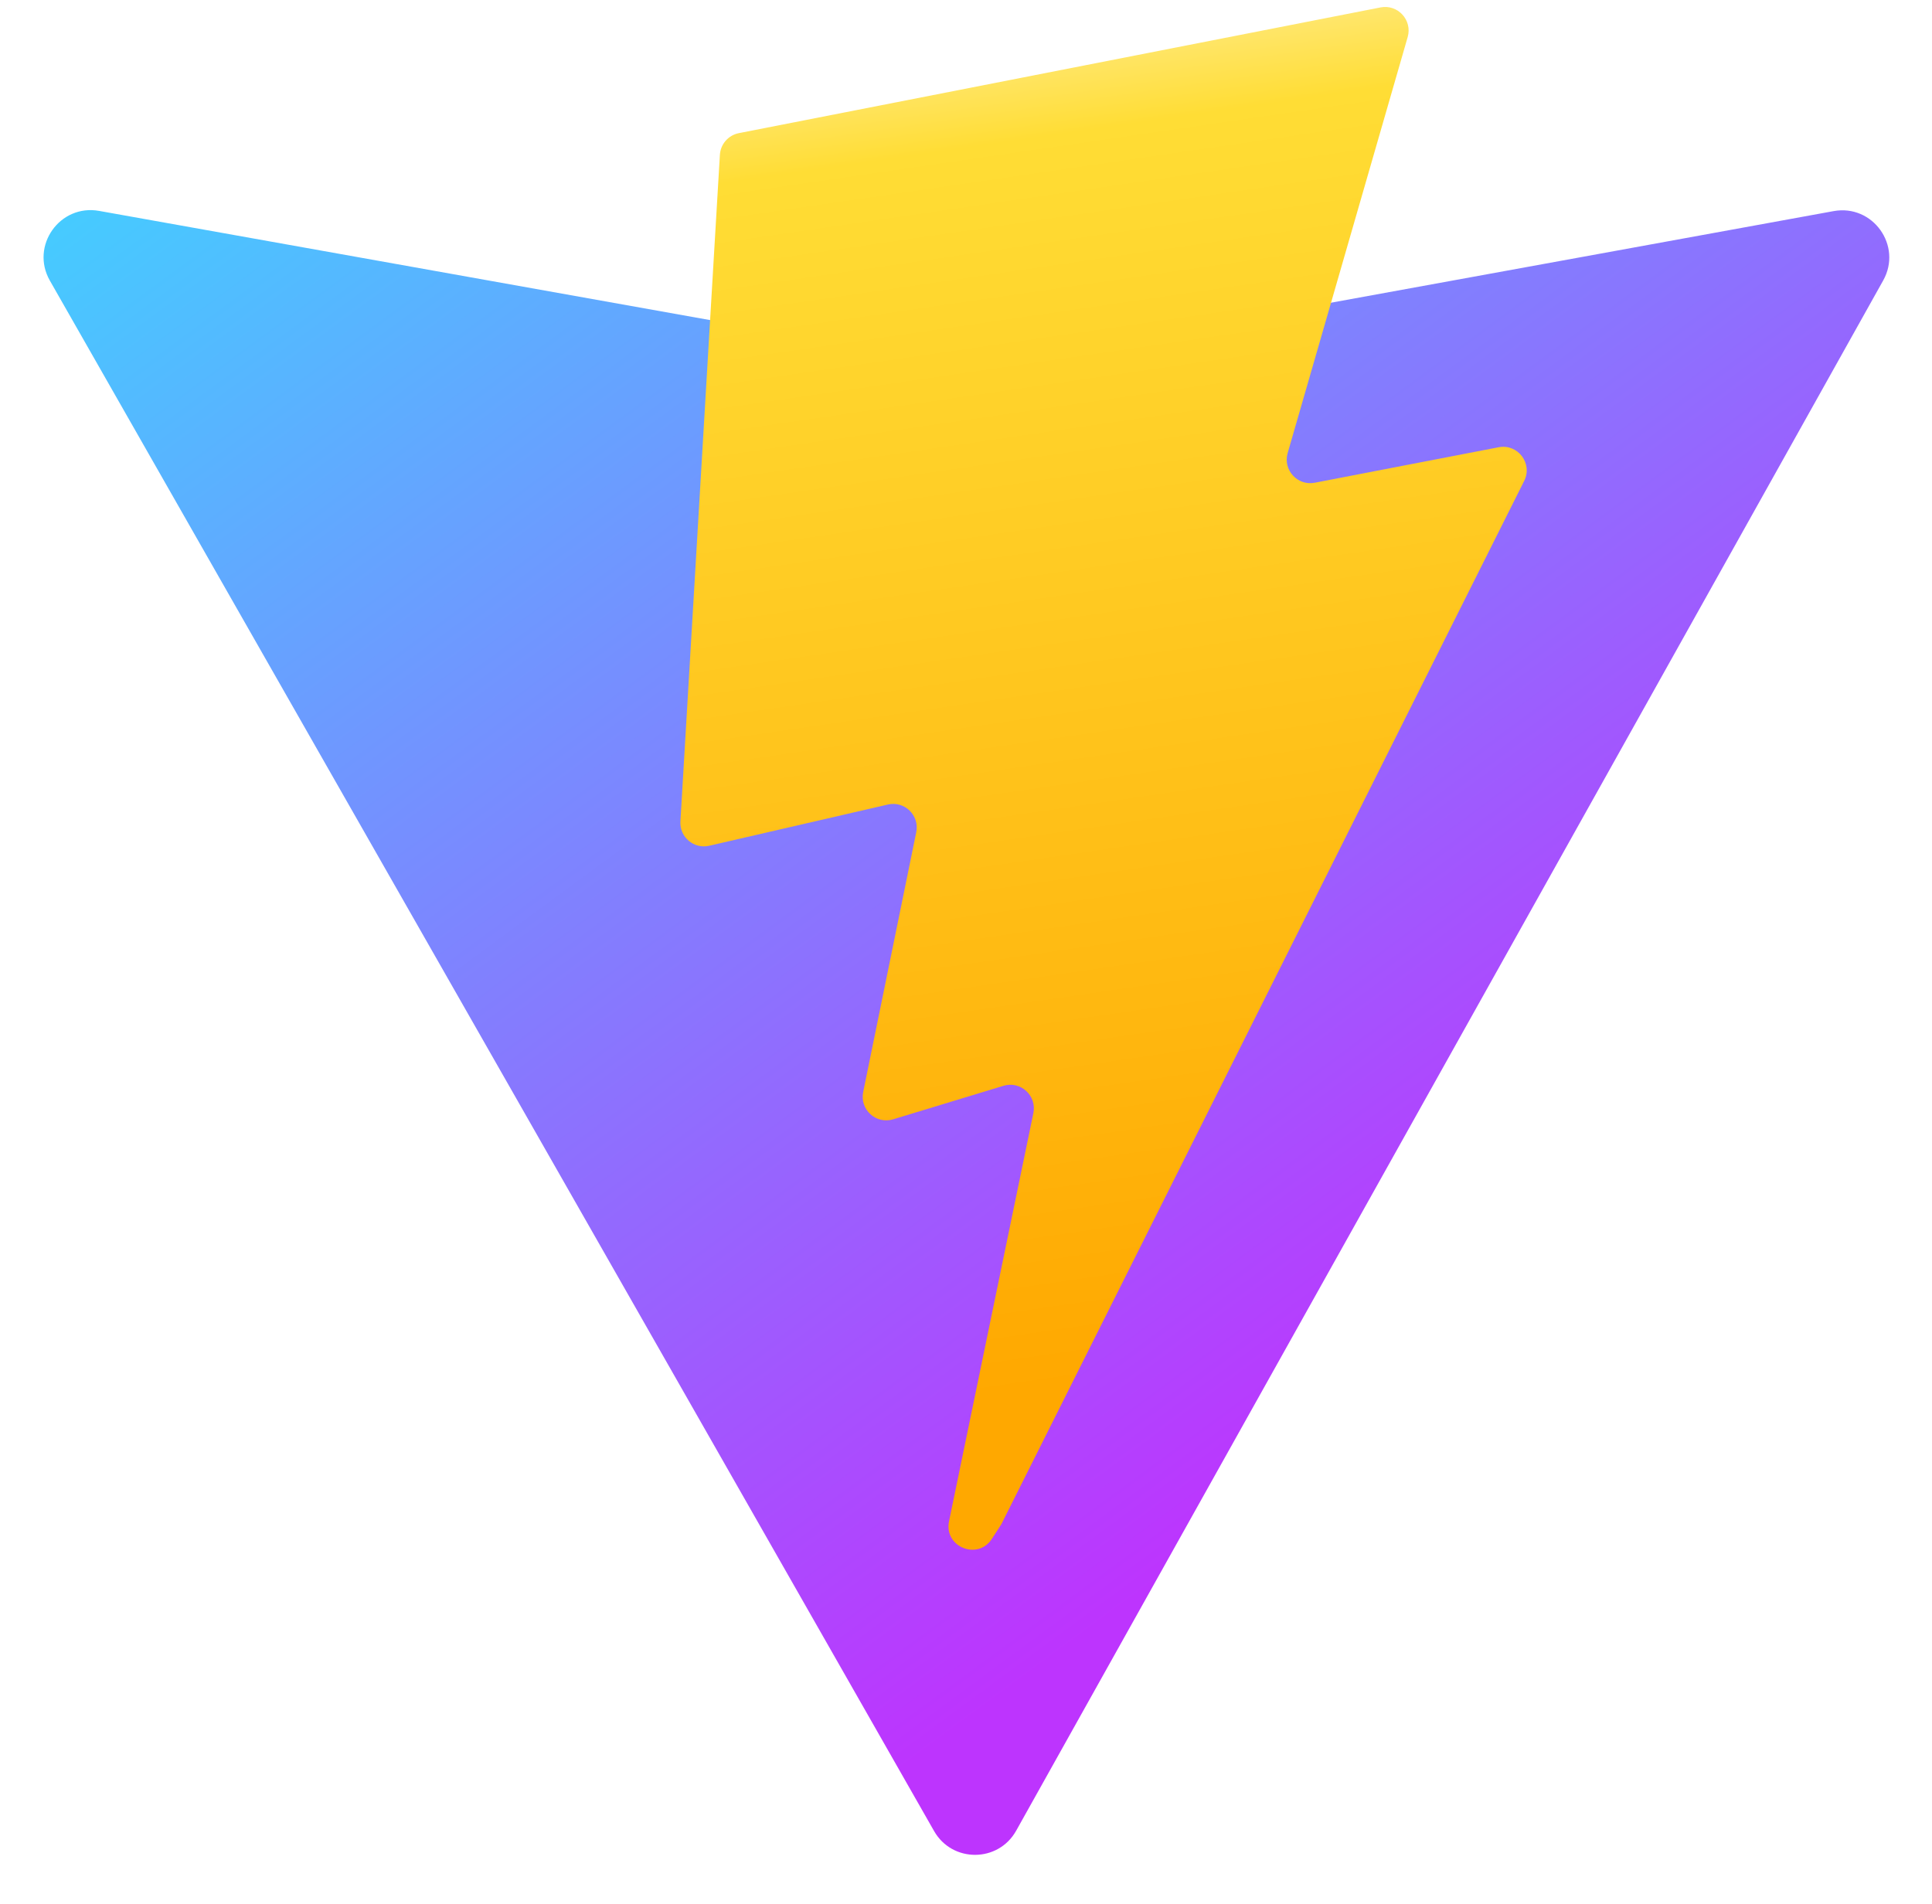
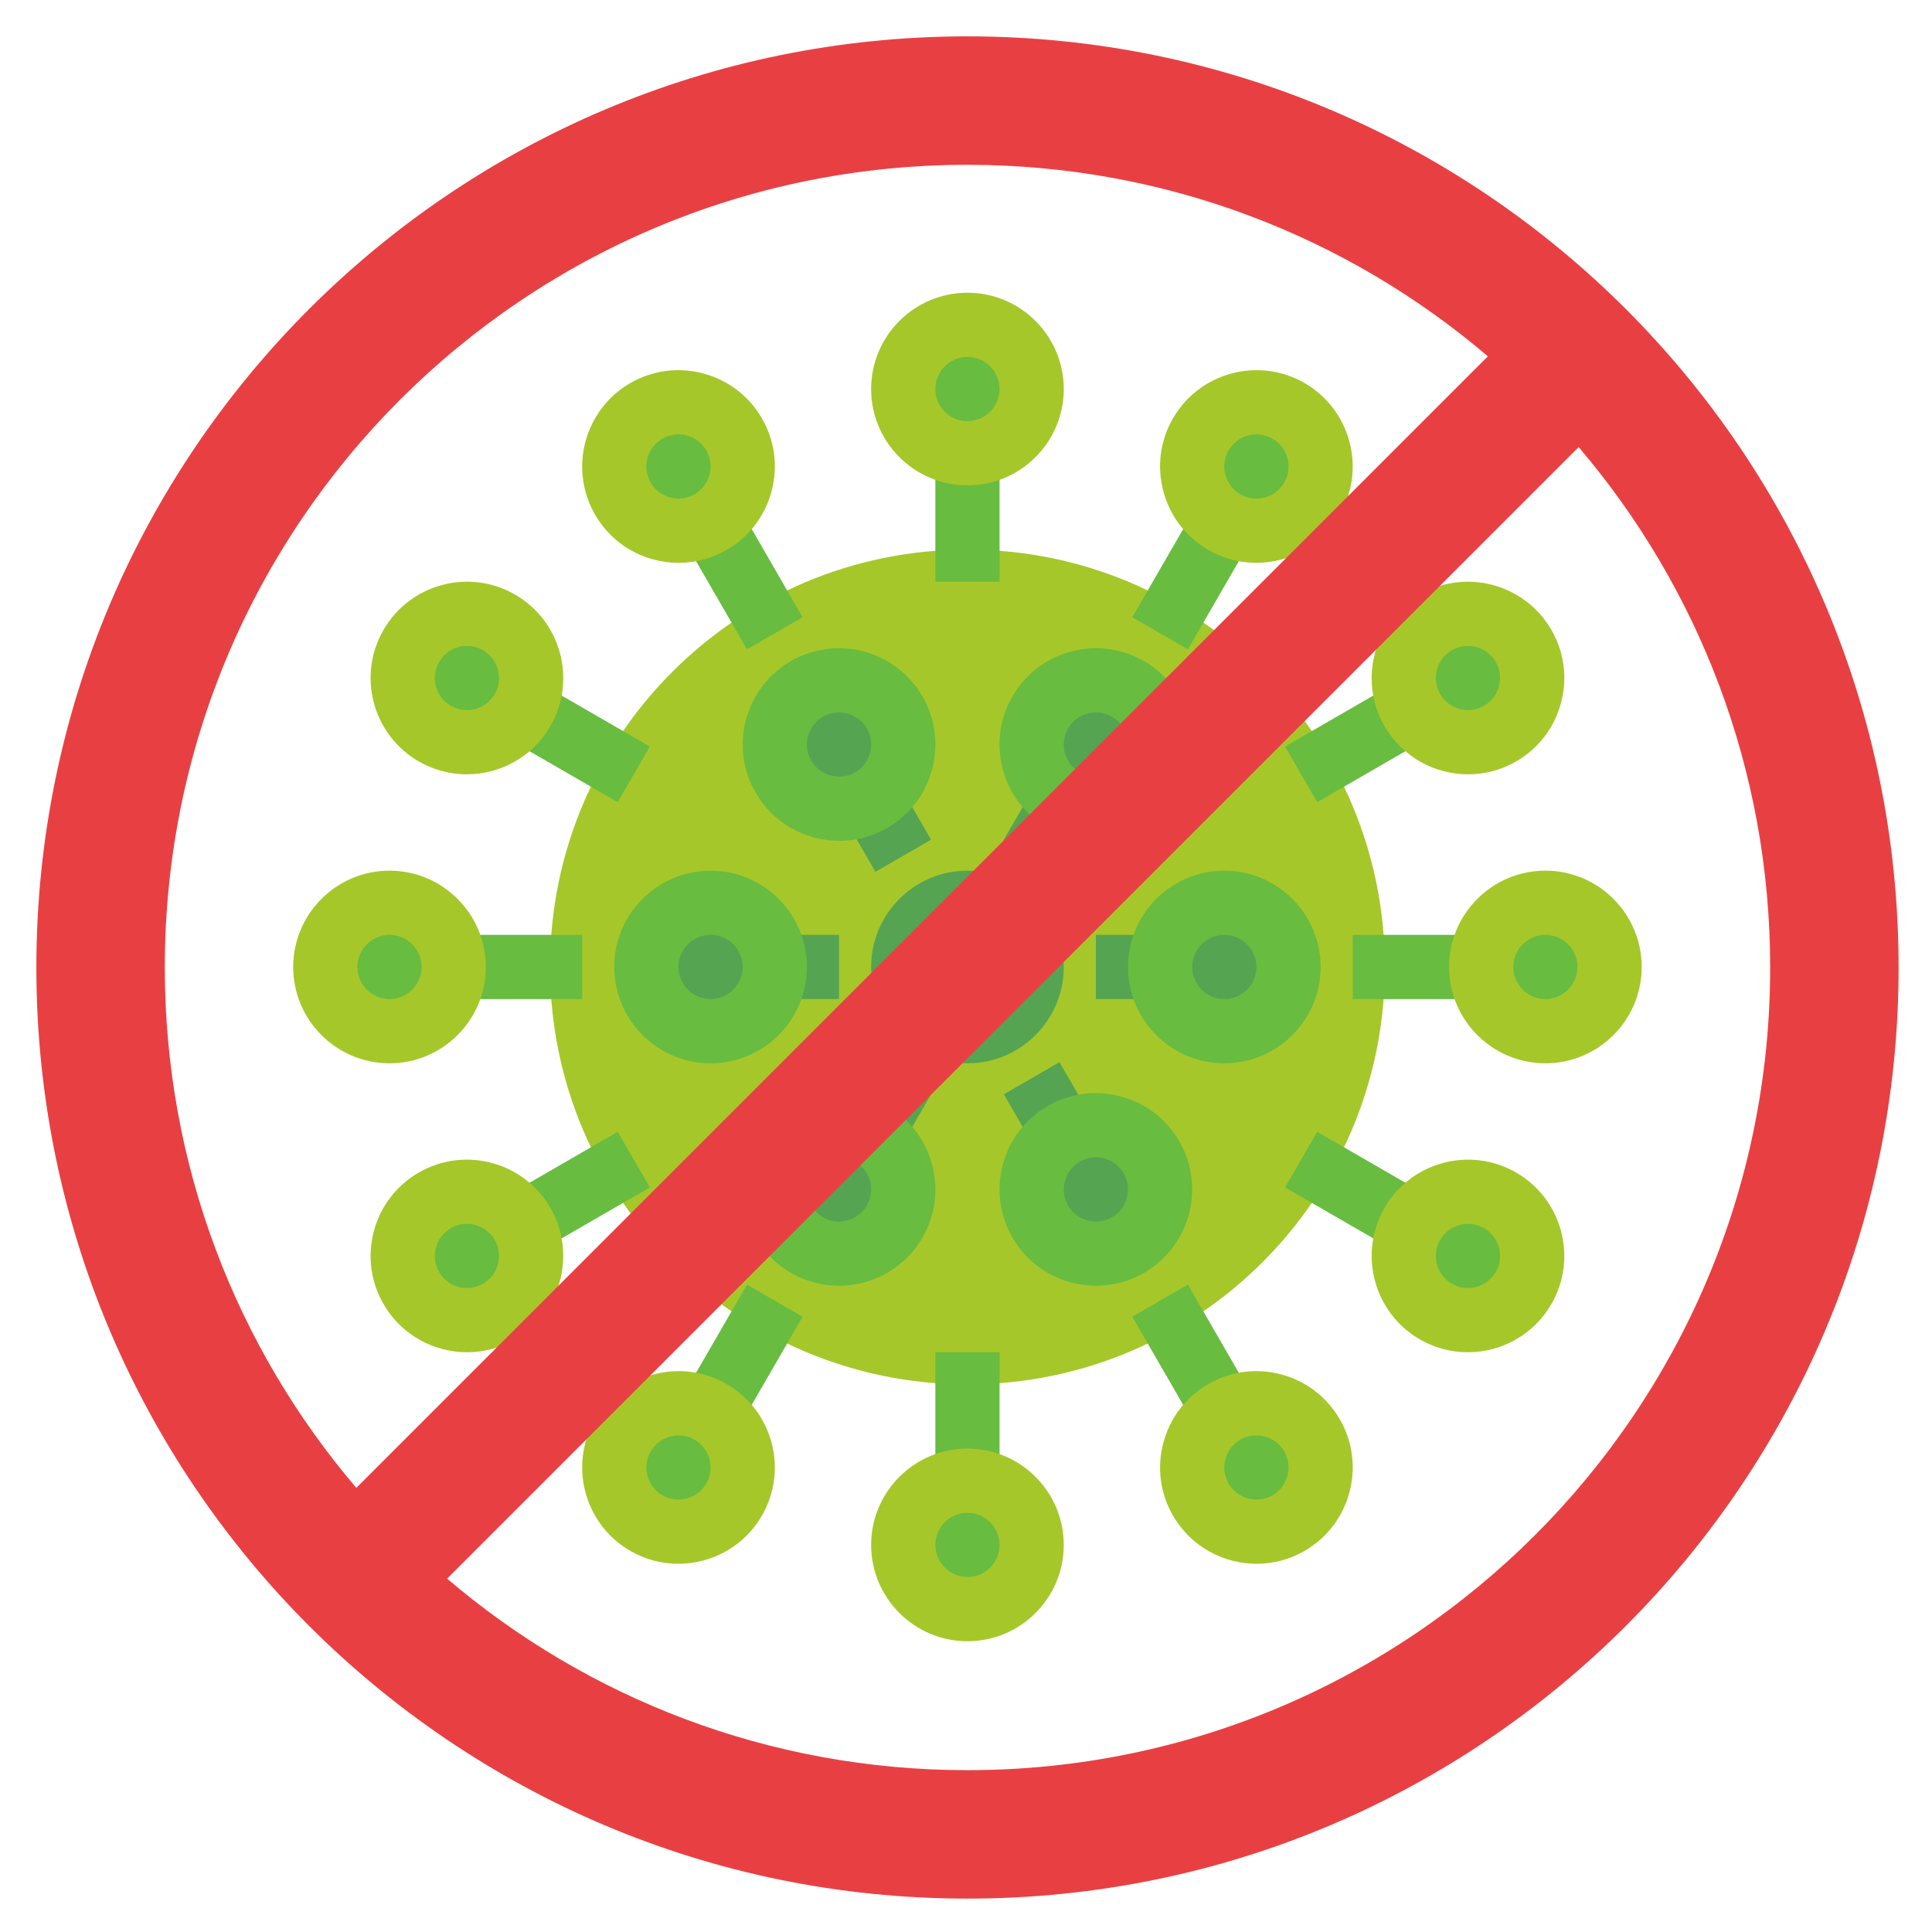
- <svg xmlns="http://www.w3.org/2000/svg" width="410" height="404" viewBox="0 0 410 404" fill="none">
-   <path d="M399.641 59.525L215.643 388.545C211.844 395.338 202.084 395.378 198.228 388.618L10.582 59.556C6.381 52.19 12.68 43.267 21.028 44.759L205.223 77.682C206.398 77.892 207.601 77.89 208.776 77.676L389.119 44.806C397.439 43.289 403.768 52.143 399.641 59.525Z" fill="url(#paint0_linear)" />
-   <path d="M292.965 1.574L156.801 28.255C154.563 28.694 152.906 30.59 152.771 32.866L144.395 174.33C144.198 177.662 147.258 180.248 150.51 179.498L188.42 170.749C191.967 169.931 195.172 173.055 194.443 176.622L183.18 231.775C182.422 235.487 185.907 238.661 189.532 237.56L212.947 230.446C216.577 229.344 220.065 232.527 219.297 236.242L201.398 322.875C200.278 328.294 207.486 331.249 210.492 326.603L212.5 323.5L323.454 102.072C325.312 98.365 322.108 94.137 318.036 94.923L279.014 102.454C275.347 103.161 272.227 99.746 273.262 96.158L298.731 7.867C299.767 4.273 296.636 0.855 292.965 1.574Z" fill="url(#paint1_linear)" />
+ <svg xmlns="http://www.w3.org/2000/svg" width="810" zoomAndPan="magnify" viewBox="0 0 810 810" height="810" preserveAspectRatio="xMidYMid meet" version="1.0">
  <defs>
-     <linearGradient id="paint0_linear" x1="6" y1="33" x2="235" y2="344" gradientUnits="userSpaceOnUse">
-       <stop stop-color="#41D1FF" />
-       <stop offset="1" stop-color="#BD34FE" />
-     </linearGradient>
-     <linearGradient id="paint1_linear" x1="194.651" y1="8.818" x2="236.076" y2="292.989" gradientUnits="userSpaceOnUse">
-       <stop stop-color="#FFEA83" />
-       <stop offset="0.083" stop-color="#FFDD35" />
-       <stop offset="1" stop-color="#FFA800" />
-     </linearGradient>
+     <clipPath id="id1">
+       <path d="M 15.246 15.246 L 795.996 15.246 L 795.996 795.996 L 15.246 795.996 Z M 15.246 15.246 " clip-rule="nonzero" />
+     </clipPath>
  </defs>
+   <path fill="rgb(40.779%, 73.729%, 25.099%)" d="M 432.531 163.109 C 432.531 148.242 420.477 136.188 405.609 136.188 C 390.742 136.188 378.688 148.242 378.688 163.109 C 378.688 177.977 390.742 190.031 405.609 190.031 C 420.477 190.031 432.531 177.977 432.531 163.109 " fill-opacity="1" fill-rule="nonzero" />
+   <path fill="rgb(40.779%, 73.729%, 25.099%)" d="M 307.773 182.113 C 300.34 169.234 283.875 164.824 270.996 172.258 C 258.121 179.691 253.711 196.16 261.145 209.035 C 268.578 221.91 285.043 226.32 297.918 218.887 C 310.797 211.453 315.207 194.988 307.773 182.113 " fill-opacity="1" fill-rule="nonzero" />
+   <path fill="rgb(40.779%, 73.729%, 25.099%)" d="M 209.23 260.945 C 196.355 253.512 179.891 257.922 172.457 270.801 C 165.023 283.676 169.434 300.141 182.309 307.574 C 195.184 315.008 211.652 310.598 219.086 297.723 C 226.52 284.848 222.109 268.383 209.23 260.945 " fill-opacity="1" fill-rule="nonzero" />
+   <path fill="rgb(40.779%, 73.729%, 25.099%)" d="M 163.309 378.488 C 148.438 378.488 136.387 390.543 136.387 405.41 C 136.387 420.281 148.438 432.336 163.309 432.336 C 178.176 432.336 190.23 420.281 190.23 405.41 C 190.23 390.543 178.176 378.488 163.309 378.488 " fill-opacity="1" fill-rule="nonzero" />
+   <path fill="rgb(40.779%, 73.729%, 25.099%)" d="M 182.309 503.25 C 169.434 510.684 165.023 527.148 172.457 540.023 C 179.891 552.898 196.355 557.309 209.23 549.875 C 222.109 542.441 226.52 525.977 219.086 513.102 C 211.652 500.227 195.184 495.816 182.309 503.25 " fill-opacity="1" fill-rule="nonzero" />
+   <path fill="rgb(40.779%, 73.729%, 25.099%)" d="M 261.145 601.789 C 253.711 614.664 258.121 631.129 270.996 638.562 C 283.875 645.996 300.34 641.586 307.773 628.711 C 315.207 615.836 310.797 599.371 297.918 591.938 C 285.043 584.504 268.578 588.914 261.145 601.789 " fill-opacity="1" fill-rule="nonzero" />
+   <path fill="rgb(40.779%, 73.729%, 25.099%)" d="M 378.688 647.715 C 378.688 662.582 390.742 674.637 405.609 674.637 C 420.477 674.637 432.531 662.582 432.531 647.715 C 432.531 632.844 420.477 620.793 405.609 620.793 C 390.742 620.793 378.688 632.844 378.688 647.715 " fill-opacity="1" fill-rule="nonzero" />
+   <path fill="rgb(40.779%, 73.729%, 25.099%)" d="M 503.445 628.711 C 510.879 641.586 527.344 645.996 540.223 638.562 C 553.098 631.129 557.508 614.664 550.074 601.789 C 542.641 588.914 526.176 584.504 513.297 591.938 C 500.422 599.371 496.012 615.836 503.445 628.711 " fill-opacity="1" fill-rule="nonzero" />
+   <path fill="rgb(40.779%, 73.729%, 25.099%)" d="M 601.984 549.875 C 614.863 557.309 631.328 552.898 638.77 540.023 C 646.203 527.148 641.785 510.684 628.91 503.25 C 616.031 495.816 599.566 500.227 592.133 513.102 C 584.699 525.977 589.109 542.441 601.984 549.875 " fill-opacity="1" fill-rule="nonzero" />
+   <path fill="rgb(40.779%, 73.729%, 25.099%)" d="M 647.91 432.336 C 662.777 432.336 674.832 420.281 674.832 405.41 C 674.832 390.543 662.777 378.488 647.91 378.488 C 633.043 378.488 620.988 390.543 620.988 405.41 C 620.988 420.281 633.043 432.336 647.91 432.336 " fill-opacity="1" fill-rule="nonzero" />
+   <path fill="rgb(40.779%, 73.729%, 25.099%)" d="M 628.91 307.574 C 641.785 300.141 646.203 283.676 638.77 270.801 C 631.328 257.922 614.863 253.512 601.984 260.945 C 589.109 268.383 584.699 284.848 592.133 297.723 C 599.566 310.598 616.031 315.008 628.91 307.574 " fill-opacity="1" fill-rule="nonzero" />
+   <path fill="rgb(40.779%, 73.729%, 25.099%)" d="M 550.074 209.035 C 557.508 196.16 553.098 179.691 540.223 172.258 C 527.344 164.824 510.879 169.234 503.445 182.113 C 496.012 194.988 500.422 211.453 513.297 218.887 C 526.176 226.32 542.641 221.91 550.074 209.035 " fill-opacity="1" fill-rule="nonzero" />
+   <path fill="rgb(65.099%, 78.04%, 16.469%)" d="M 580.605 405.41 C 580.605 308.766 502.258 230.418 405.609 230.418 C 308.961 230.418 230.613 308.766 230.613 405.41 C 230.613 502.059 308.961 580.406 405.609 580.406 C 502.258 580.406 580.605 502.059 580.605 405.41 " fill-opacity="1" fill-rule="nonzero" />
+   <path fill="rgb(33.33%, 64.31%, 32.159%)" d="M 540.223 405.41 C 540.223 390.543 528.168 378.488 513.297 378.488 C 498.43 378.488 486.375 390.543 486.375 405.41 C 486.375 420.281 498.43 432.336 513.297 432.336 C 528.168 432.336 540.223 420.281 540.223 405.41 " fill-opacity="1" fill-rule="nonzero" />
+   <path fill="rgb(33.33%, 64.31%, 32.159%)" d="M 472.914 288.836 C 460.039 281.402 443.574 285.812 436.141 298.688 C 428.707 311.566 433.117 328.031 445.992 335.465 C 458.867 342.898 475.332 338.488 482.77 325.609 C 490.203 312.734 485.793 296.27 472.914 288.836 " fill-opacity="1" fill-rule="nonzero" />
+   <path fill="rgb(33.33%, 64.31%, 32.159%)" d="M 338.305 288.836 C 325.426 296.27 321.016 312.734 328.449 325.609 C 335.883 338.488 352.348 342.898 365.227 335.465 C 378.102 328.031 382.512 311.566 375.078 298.688 C 367.645 285.812 351.18 281.402 338.305 288.836 " fill-opacity="1" fill-rule="nonzero" />
+   <path fill="rgb(33.33%, 64.31%, 32.159%)" d="M 270.996 405.41 C 270.996 420.281 283.051 432.336 297.918 432.336 C 312.785 432.336 324.84 420.281 324.84 405.41 C 324.84 390.543 312.785 378.488 297.918 378.488 C 283.051 378.488 270.996 390.543 270.996 405.41 " fill-opacity="1" fill-rule="nonzero" />
+   <path fill="rgb(33.33%, 64.31%, 32.159%)" d="M 338.305 521.988 C 351.18 529.422 367.645 525.012 375.078 512.137 C 382.512 499.258 378.102 482.793 365.227 475.359 C 352.348 467.926 335.883 472.336 328.449 485.211 C 321.016 498.09 325.426 514.555 338.305 521.988 " fill-opacity="1" fill-rule="nonzero" />
+   <path fill="rgb(33.33%, 64.31%, 32.159%)" d="M 472.914 521.988 C 485.793 514.555 490.203 498.09 482.77 485.211 C 475.332 472.336 458.867 467.926 445.992 475.359 C 433.117 482.793 428.707 499.258 436.141 512.137 C 443.574 525.012 460.039 529.422 472.914 521.988 " fill-opacity="1" fill-rule="nonzero" />
+   <path fill="rgb(40.779%, 73.729%, 25.099%)" d="M 419.07 243.879 L 392.148 243.879 L 392.148 190.031 L 419.07 190.031 L 419.07 243.879 " fill-opacity="1" fill-rule="nonzero" />
+   <path fill="rgb(65.099%, 78.04%, 16.469%)" d="M 405.609 149.648 C 398.188 149.648 392.148 155.688 392.148 163.109 C 392.148 170.531 398.188 176.57 405.609 176.57 C 413.031 176.57 419.07 170.531 419.07 163.109 C 419.07 155.688 413.031 149.648 405.609 149.648 Z M 405.609 203.492 C 383.34 203.492 365.227 185.379 365.227 163.109 C 365.227 140.84 383.34 122.727 405.609 122.727 C 427.879 122.727 445.992 140.84 445.992 163.109 C 445.992 185.379 427.879 203.492 405.609 203.492 " fill-opacity="1" fill-rule="nonzero" />
+   <path fill="rgb(40.779%, 73.729%, 25.099%)" d="M 313.18 272.246 L 286.258 225.617 L 309.578 212.156 L 336.5 258.785 L 313.18 272.246 " fill-opacity="1" fill-rule="nonzero" />
+   <path fill="rgb(65.099%, 78.04%, 16.469%)" d="M 284.438 182.113 C 282.152 182.113 279.844 182.695 277.727 183.914 C 271.301 187.625 269.09 195.875 272.797 202.305 C 274.598 205.418 277.504 207.648 280.973 208.574 C 284.445 209.5 288.074 209.027 291.188 207.234 C 294.305 205.434 296.531 202.527 297.461 199.059 C 298.391 195.586 297.914 191.957 296.117 188.844 C 293.629 184.531 289.094 182.113 284.438 182.113 Z M 284.523 235.977 C 281.016 235.977 277.484 235.512 274.008 234.582 C 263.59 231.789 254.879 225.105 249.484 215.766 C 238.348 196.48 244.98 171.734 264.266 160.598 C 283.551 149.465 308.297 156.098 319.434 175.383 C 324.828 184.723 326.262 195.605 323.469 206.023 C 320.676 216.441 313.988 225.152 304.648 230.547 C 298.434 234.137 291.523 235.977 284.523 235.977 " fill-opacity="1" fill-rule="nonzero" />
+   <path fill="rgb(40.779%, 73.729%, 25.099%)" d="M 258.988 336.305 L 212.355 309.383 L 225.816 286.062 L 272.449 312.984 L 258.988 336.305 " fill-opacity="1" fill-rule="nonzero" />
+   <path fill="rgb(65.099%, 78.04%, 16.469%)" d="M 195.789 270.805 C 191.137 270.805 186.602 273.219 184.109 277.531 C 182.316 280.645 181.836 284.273 182.77 287.746 C 183.695 291.223 185.926 294.121 189.039 295.922 C 195.469 299.629 203.719 297.418 207.43 290.992 C 211.137 284.562 208.93 276.312 202.5 272.602 C 200.383 271.383 198.078 270.805 195.789 270.805 Z M 195.703 324.637 C 188.855 324.637 181.922 322.895 175.578 319.234 C 166.238 313.84 159.555 305.129 156.762 294.711 C 153.969 284.293 155.406 273.41 160.797 264.07 C 171.93 244.785 196.676 238.152 215.961 249.285 C 235.246 260.422 241.879 285.168 230.746 304.453 C 223.27 317.395 209.672 324.637 195.703 324.637 " fill-opacity="1" fill-rule="nonzero" />
+   <path fill="rgb(40.779%, 73.729%, 25.099%)" d="M 244.074 418.871 L 190.23 418.871 L 190.23 391.949 L 244.074 391.949 L 244.074 418.871 " fill-opacity="1" fill-rule="nonzero" />
+   <path fill="rgb(65.099%, 78.04%, 16.469%)" d="M 163.309 391.949 C 155.887 391.949 149.848 397.992 149.848 405.41 C 149.848 412.832 155.887 418.871 163.309 418.871 C 170.727 418.871 176.77 412.832 176.77 405.41 C 176.77 397.992 170.727 391.949 163.309 391.949 Z M 163.309 445.797 C 141.039 445.797 122.922 427.68 122.922 405.41 C 122.922 383.145 141.039 365.027 163.309 365.027 C 185.574 365.027 203.691 383.145 203.691 405.41 C 203.691 427.68 185.574 445.797 163.309 445.797 " fill-opacity="1" fill-rule="nonzero" />
+   <path fill="rgb(40.779%, 73.729%, 25.099%)" d="M 225.816 524.762 L 212.355 501.441 L 258.988 474.52 L 272.449 497.84 L 225.816 524.762 " fill-opacity="1" fill-rule="nonzero" />
+   <path fill="rgb(65.099%, 78.04%, 16.469%)" d="M 195.746 513.109 C 193.465 513.109 191.156 513.688 189.039 514.902 C 185.926 516.703 183.695 519.602 182.77 523.078 C 181.836 526.551 182.316 530.176 184.109 533.293 C 187.824 539.723 196.074 541.938 202.5 538.223 C 208.93 534.508 211.137 526.262 207.43 519.832 C 204.941 515.52 200.406 513.109 195.746 513.109 Z M 195.836 566.941 C 181.867 566.941 168.27 559.695 160.797 546.754 C 155.406 537.414 153.969 526.531 156.762 516.113 C 159.555 505.695 166.238 496.984 175.578 491.59 C 194.855 480.461 219.609 487.086 230.746 506.371 C 241.879 525.656 235.246 550.402 215.961 561.535 C 209.621 565.199 202.684 566.941 195.836 566.941 " fill-opacity="1" fill-rule="nonzero" />
+   <path fill="rgb(40.779%, 73.729%, 25.099%)" d="M 309.578 598.668 L 286.258 585.207 L 313.18 538.578 L 336.5 552.039 L 309.578 598.668 " fill-opacity="1" fill-rule="nonzero" />
+   <path fill="rgb(65.099%, 78.04%, 16.469%)" d="M 284.477 601.781 C 283.312 601.781 282.133 601.941 280.973 602.25 C 277.504 603.176 274.598 605.402 272.797 608.52 C 269.09 614.949 271.301 623.195 277.727 626.91 C 284.156 630.617 292.406 628.41 296.117 621.98 C 297.914 618.863 298.391 615.238 297.461 611.766 C 296.531 608.297 294.305 605.391 291.188 603.598 C 289.117 602.395 286.812 601.781 284.477 601.781 Z M 284.391 655.629 C 277.543 655.629 270.609 653.887 264.266 650.223 C 244.98 639.09 238.348 614.344 249.484 595.059 C 254.879 585.719 263.59 579.035 274.008 576.242 C 284.426 573.453 295.309 574.887 304.648 580.281 C 313.988 585.672 320.676 594.383 323.469 604.801 C 326.262 615.219 324.828 626.102 319.434 635.441 C 311.957 648.383 298.359 655.629 284.391 655.629 " fill-opacity="1" fill-rule="nonzero" />
+   <path fill="rgb(40.779%, 73.729%, 25.099%)" d="M 419.07 620.793 L 392.148 620.793 L 392.148 566.945 L 419.07 566.945 L 419.07 620.793 " fill-opacity="1" fill-rule="nonzero" />
+   <path fill="rgb(65.099%, 78.04%, 16.469%)" d="M 405.609 634.254 C 398.188 634.254 392.148 640.293 392.148 647.715 C 392.148 655.133 398.188 661.176 405.609 661.176 C 413.031 661.176 419.07 655.133 419.07 647.715 C 419.07 640.293 413.031 634.254 405.609 634.254 Z M 405.609 688.098 C 383.34 688.098 365.227 669.98 365.227 647.715 C 365.227 625.445 383.34 607.328 405.609 607.328 C 427.879 607.328 445.992 625.445 445.992 647.715 C 445.992 669.98 427.879 688.098 405.609 688.098 " fill-opacity="1" fill-rule="nonzero" />
+   <path fill="rgb(40.779%, 73.729%, 25.099%)" d="M 501.637 598.668 L 474.715 552.039 L 498.035 538.578 L 524.957 585.207 L 501.637 598.668 " fill-opacity="1" fill-rule="nonzero" />
+   <path fill="rgb(65.099%, 78.04%, 16.469%)" d="M 515.098 621.98 C 518.812 628.41 527.062 630.625 533.492 626.91 C 539.918 623.195 542.129 614.949 538.422 608.52 C 536.617 605.402 533.719 603.176 530.242 602.25 C 526.773 601.316 523.145 601.797 520.027 603.59 C 516.914 605.391 514.684 608.297 513.758 611.766 C 512.824 615.238 513.305 618.863 515.098 621.98 Z M 526.824 655.629 C 512.859 655.629 499.258 648.383 491.785 635.441 C 486.395 626.102 484.965 615.219 487.758 604.801 C 490.543 594.383 497.227 585.672 506.566 580.277 C 515.906 574.887 526.793 573.453 537.211 576.242 C 547.629 579.035 556.336 585.719 561.734 595.059 C 572.867 614.344 566.238 639.09 546.953 650.223 C 540.609 653.887 533.676 655.629 526.824 655.629 " fill-opacity="1" fill-rule="nonzero" />
+   <path fill="rgb(40.779%, 73.729%, 25.099%)" d="M 585.402 524.762 L 538.773 497.84 L 552.234 474.52 L 598.863 501.441 L 585.402 524.762 " fill-opacity="1" fill-rule="nonzero" />
+   <path fill="rgb(65.099%, 78.04%, 16.469%)" d="M 608.715 538.223 C 615.145 541.93 623.395 539.723 627.109 533.293 C 628.902 530.176 629.383 526.551 628.453 523.078 C 627.523 519.602 625.293 516.703 622.18 514.902 C 615.75 511.188 607.5 513.402 603.793 519.832 C 600.078 526.262 602.289 534.508 608.715 538.223 Z M 615.383 566.941 C 608.531 566.941 601.605 565.199 595.254 561.535 C 575.973 550.402 569.344 525.656 580.473 506.371 C 591.609 487.086 616.355 480.461 635.641 491.59 C 644.984 496.984 651.664 505.695 654.457 516.113 C 657.25 526.531 655.816 537.414 650.422 546.754 C 642.953 559.695 629.348 566.941 615.383 566.941 " fill-opacity="1" fill-rule="nonzero" />
+   <path fill="rgb(40.779%, 73.729%, 25.099%)" d="M 620.988 418.871 L 567.145 418.871 L 567.145 391.949 L 620.988 391.949 L 620.988 418.871 " fill-opacity="1" fill-rule="nonzero" />
+   <path fill="rgb(65.099%, 78.04%, 16.469%)" d="M 647.91 391.949 C 640.488 391.949 634.449 397.992 634.449 405.41 C 634.449 412.832 640.488 418.871 647.91 418.871 C 655.332 418.871 661.371 412.832 661.371 405.41 C 661.371 397.992 655.332 391.949 647.91 391.949 Z M 647.91 445.797 C 625.641 445.797 607.527 427.68 607.527 405.41 C 607.527 383.145 625.641 365.027 647.91 365.027 C 670.18 365.027 688.293 383.145 688.293 405.41 C 688.293 427.68 670.18 445.797 647.91 445.797 " fill-opacity="1" fill-rule="nonzero" />
+   <path fill="rgb(40.779%, 73.729%, 25.099%)" d="M 552.234 336.305 L 538.773 312.984 L 585.402 286.062 L 598.863 309.383 L 552.234 336.305 " fill-opacity="1" fill-rule="nonzero" />
+   <path fill="rgb(65.099%, 78.04%, 16.469%)" d="M 615.426 270.805 C 613.141 270.805 610.832 271.383 608.715 272.602 C 602.289 276.312 600.078 284.562 603.793 290.992 C 607.5 297.418 615.75 299.629 622.18 295.922 C 625.293 294.121 627.523 291.223 628.453 287.746 C 629.383 284.273 628.902 280.645 627.109 277.531 C 624.617 273.219 620.082 270.805 615.426 270.805 Z M 615.52 324.637 C 601.551 324.637 587.945 317.395 580.473 304.453 C 569.344 285.168 575.973 260.422 595.254 249.285 C 614.547 238.16 639.285 244.785 650.422 264.07 C 655.816 273.41 657.25 284.293 654.457 294.711 C 651.664 305.129 644.984 313.84 635.641 319.234 C 629.297 322.895 622.363 324.637 615.52 324.637 " fill-opacity="1" fill-rule="nonzero" />
+   <path fill="rgb(40.779%, 73.729%, 25.099%)" d="M 498.035 272.246 L 474.715 258.785 L 501.637 212.156 L 524.957 225.617 L 498.035 272.246 " fill-opacity="1" fill-rule="nonzero" />
+   <path fill="rgb(65.099%, 78.04%, 16.469%)" d="M 526.785 182.113 C 522.125 182.113 517.59 184.531 515.098 188.844 C 513.305 191.957 512.824 195.586 513.758 199.059 C 514.684 202.527 516.914 205.434 520.027 207.227 C 523.145 209.027 526.773 209.5 530.242 208.574 C 533.719 207.648 536.617 205.418 538.422 202.305 C 542.129 195.875 539.918 187.625 533.492 183.914 C 531.375 182.695 529.066 182.113 526.785 182.113 Z M 526.695 235.977 C 519.699 235.977 512.793 234.137 506.566 230.539 C 497.227 225.152 490.543 216.441 487.758 206.023 C 484.965 195.605 486.395 184.723 491.785 175.383 C 502.922 156.098 527.668 149.473 546.953 160.598 C 566.238 171.734 572.867 196.48 561.734 215.766 C 556.336 225.105 547.629 231.789 537.211 234.582 C 533.734 235.512 530.203 235.977 526.695 235.977 " fill-opacity="1" fill-rule="nonzero" />
+   <path fill="rgb(33.33%, 64.31%, 32.159%)" d="M 405.609 391.949 C 398.188 391.949 392.148 397.992 392.148 405.41 C 392.148 412.832 398.188 418.871 405.609 418.871 C 413.031 418.871 419.07 412.832 419.07 405.41 C 419.07 397.992 413.031 391.949 405.609 391.949 Z M 405.609 445.797 C 383.34 445.797 365.227 427.68 365.227 405.41 C 365.227 383.145 383.34 365.027 405.609 365.027 C 427.879 365.027 445.992 383.145 445.992 405.41 C 445.992 427.68 427.879 445.797 405.609 445.797 " fill-opacity="1" fill-rule="nonzero" />
+   <path fill="rgb(33.33%, 64.31%, 32.159%)" d="M 486.375 418.871 L 459.453 418.871 L 459.453 391.949 L 486.375 391.949 L 486.375 418.871 " fill-opacity="1" fill-rule="nonzero" />
+   <path fill="rgb(40.779%, 73.729%, 25.099%)" d="M 513.297 391.949 C 505.879 391.949 499.836 397.992 499.836 405.41 C 499.836 412.832 505.879 418.871 513.297 418.871 C 520.719 418.871 526.762 412.832 526.762 405.41 C 526.762 397.992 520.719 391.949 513.297 391.949 Z M 513.297 445.797 C 491.031 445.797 472.914 427.68 472.914 405.41 C 472.914 383.145 491.031 365.027 513.297 365.027 C 535.566 365.027 553.684 383.145 553.684 405.41 C 553.684 427.68 535.566 445.797 513.297 445.797 " fill-opacity="1" fill-rule="nonzero" />
+   <path fill="rgb(33.33%, 64.31%, 32.159%)" d="M 444.191 365.508 L 420.871 352.047 L 434.332 328.734 L 457.652 342.195 L 444.191 365.508 " fill-opacity="1" fill-rule="nonzero" />
+   <path fill="rgb(40.779%, 73.729%, 25.099%)" d="M 459.48 298.688 C 454.82 298.688 450.285 301.105 447.793 305.418 C 446 308.535 445.52 312.164 446.453 315.633 C 447.379 319.109 449.609 322.008 452.723 323.809 C 459.152 327.516 467.398 325.309 471.113 318.879 C 474.82 312.453 472.613 304.203 466.184 300.488 C 464.066 299.273 461.762 298.688 459.48 298.688 Z M 459.387 352.527 C 452.539 352.527 445.605 350.785 439.262 347.125 C 429.922 341.727 423.238 333.023 420.449 322.602 C 417.656 312.184 419.09 301.297 424.48 291.957 C 435.613 272.672 460.359 266.047 479.645 277.176 C 498.93 288.309 505.562 313.055 494.43 332.34 C 486.953 345.285 473.355 352.527 459.387 352.527 " fill-opacity="1" fill-rule="nonzero" />
+   <path fill="rgb(33.33%, 64.31%, 32.159%)" d="M 367.027 365.508 L 353.566 342.195 L 376.887 328.734 L 390.348 352.047 L 367.027 365.508 " fill-opacity="1" fill-rule="nonzero" />
+   <path fill="rgb(40.779%, 73.729%, 25.099%)" d="M 345.035 300.488 C 338.605 304.203 336.398 312.453 340.105 318.879 C 343.816 325.309 352.066 327.523 358.496 323.809 C 361.609 322.008 363.84 319.109 364.766 315.633 C 365.699 312.164 365.219 308.535 363.426 305.418 C 359.711 298.992 351.461 296.781 345.035 300.488 Z M 351.828 352.527 C 337.863 352.527 324.262 345.285 316.789 332.34 C 305.656 313.055 312.289 288.309 331.574 277.176 C 350.855 266.047 375.605 272.672 386.738 291.957 C 392.133 301.297 393.566 312.184 390.773 322.602 C 387.98 333.023 381.297 341.727 371.957 347.125 C 365.613 350.785 358.68 352.527 351.828 352.527 " fill-opacity="1" fill-rule="nonzero" />
+   <path fill="rgb(33.33%, 64.31%, 32.159%)" d="M 351.766 418.871 L 324.84 418.871 L 324.84 391.949 L 351.766 391.949 L 351.766 418.871 " fill-opacity="1" fill-rule="nonzero" />
+   <path fill="rgb(40.779%, 73.729%, 25.099%)" d="M 297.918 391.949 C 290.5 391.949 284.457 397.992 284.457 405.41 C 284.457 412.832 290.5 418.871 297.918 418.871 C 305.34 418.871 311.379 412.832 311.379 405.41 C 311.379 397.992 305.34 391.949 297.918 391.949 Z M 297.918 445.797 C 275.652 445.797 257.535 427.68 257.535 405.41 C 257.535 383.145 275.652 365.027 297.918 365.027 C 320.188 365.027 338.305 383.145 338.305 405.41 C 338.305 427.68 320.188 445.797 297.918 445.797 " fill-opacity="1" fill-rule="nonzero" />
+   <path fill="rgb(33.33%, 64.31%, 32.159%)" d="M 376.887 482.09 L 353.566 468.629 L 367.027 445.316 L 390.348 458.777 L 376.887 482.09 " fill-opacity="1" fill-rule="nonzero" />
+   <path fill="rgb(40.779%, 73.729%, 25.099%)" d="M 345.035 510.336 C 351.461 514.043 359.711 511.832 363.426 505.406 C 365.219 502.289 365.699 498.66 364.766 495.191 C 363.84 491.715 361.609 488.816 358.496 487.016 C 352.066 483.301 343.816 485.516 340.105 491.945 C 336.398 498.371 338.605 506.621 345.035 510.336 Z M 351.699 539.051 C 344.848 539.051 337.914 537.309 331.574 533.648 C 312.289 522.516 305.656 497.766 316.789 478.48 C 327.926 459.199 352.672 452.566 371.957 463.699 C 381.297 469.098 387.98 477.797 390.773 488.223 C 393.566 498.641 392.133 509.527 386.738 518.867 C 379.266 531.801 365.664 539.051 351.699 539.051 " fill-opacity="1" fill-rule="nonzero" />
+   <path fill="rgb(33.33%, 64.31%, 32.159%)" d="M 434.332 482.09 L 420.871 458.777 L 444.191 445.316 L 457.652 468.629 L 434.332 482.09 " fill-opacity="1" fill-rule="nonzero" />
+   <path fill="rgb(40.779%, 73.729%, 25.099%)" d="M 459.434 485.219 C 457.148 485.219 454.84 485.797 452.723 487.016 C 449.609 488.816 447.379 491.715 446.453 495.191 C 445.52 498.66 446 502.289 447.793 505.406 C 451.508 511.832 459.762 514.043 466.184 510.336 C 472.613 506.621 474.82 498.371 471.113 491.945 C 468.621 487.633 464.086 485.219 459.434 485.219 Z M 459.52 539.051 C 445.551 539.051 431.953 531.809 424.48 518.867 C 419.09 509.527 417.656 498.641 420.449 488.223 C 423.238 477.797 429.922 469.098 439.262 463.699 C 458.547 452.566 483.293 459.199 494.43 478.48 C 505.562 497.766 498.93 522.516 479.645 533.648 C 473.305 537.309 466.367 539.051 459.52 539.051 " fill-opacity="1" fill-rule="nonzero" />
+   <g clip-path="url(#id1)">
+     <path fill="rgb(90.979%, 25.099%, 25.879%)" d="M 405.621 742.152 C 322.383 742.152 246.191 711.93 187.449 661.852 L 661.859 187.449 C 711.93 246.191 742.152 322.383 742.152 405.621 C 742.152 591.488 591.488 742.152 405.621 742.152 Z M 69.094 405.621 C 69.094 219.754 219.754 69.094 405.621 69.094 C 488.859 69.094 565.055 99.312 623.793 149.387 L 149.387 623.793 C 99.312 565.055 69.094 488.859 69.094 405.621 Z M 405.621 15.246 C 190.027 15.246 15.246 190.027 15.246 405.621 C 15.246 621.219 190.027 795.996 405.621 795.996 C 621.219 795.996 795.996 621.219 795.996 405.621 C 795.996 190.027 621.219 15.246 405.621 15.246 " fill-opacity="1" fill-rule="nonzero" />
+   </g>
</svg>
